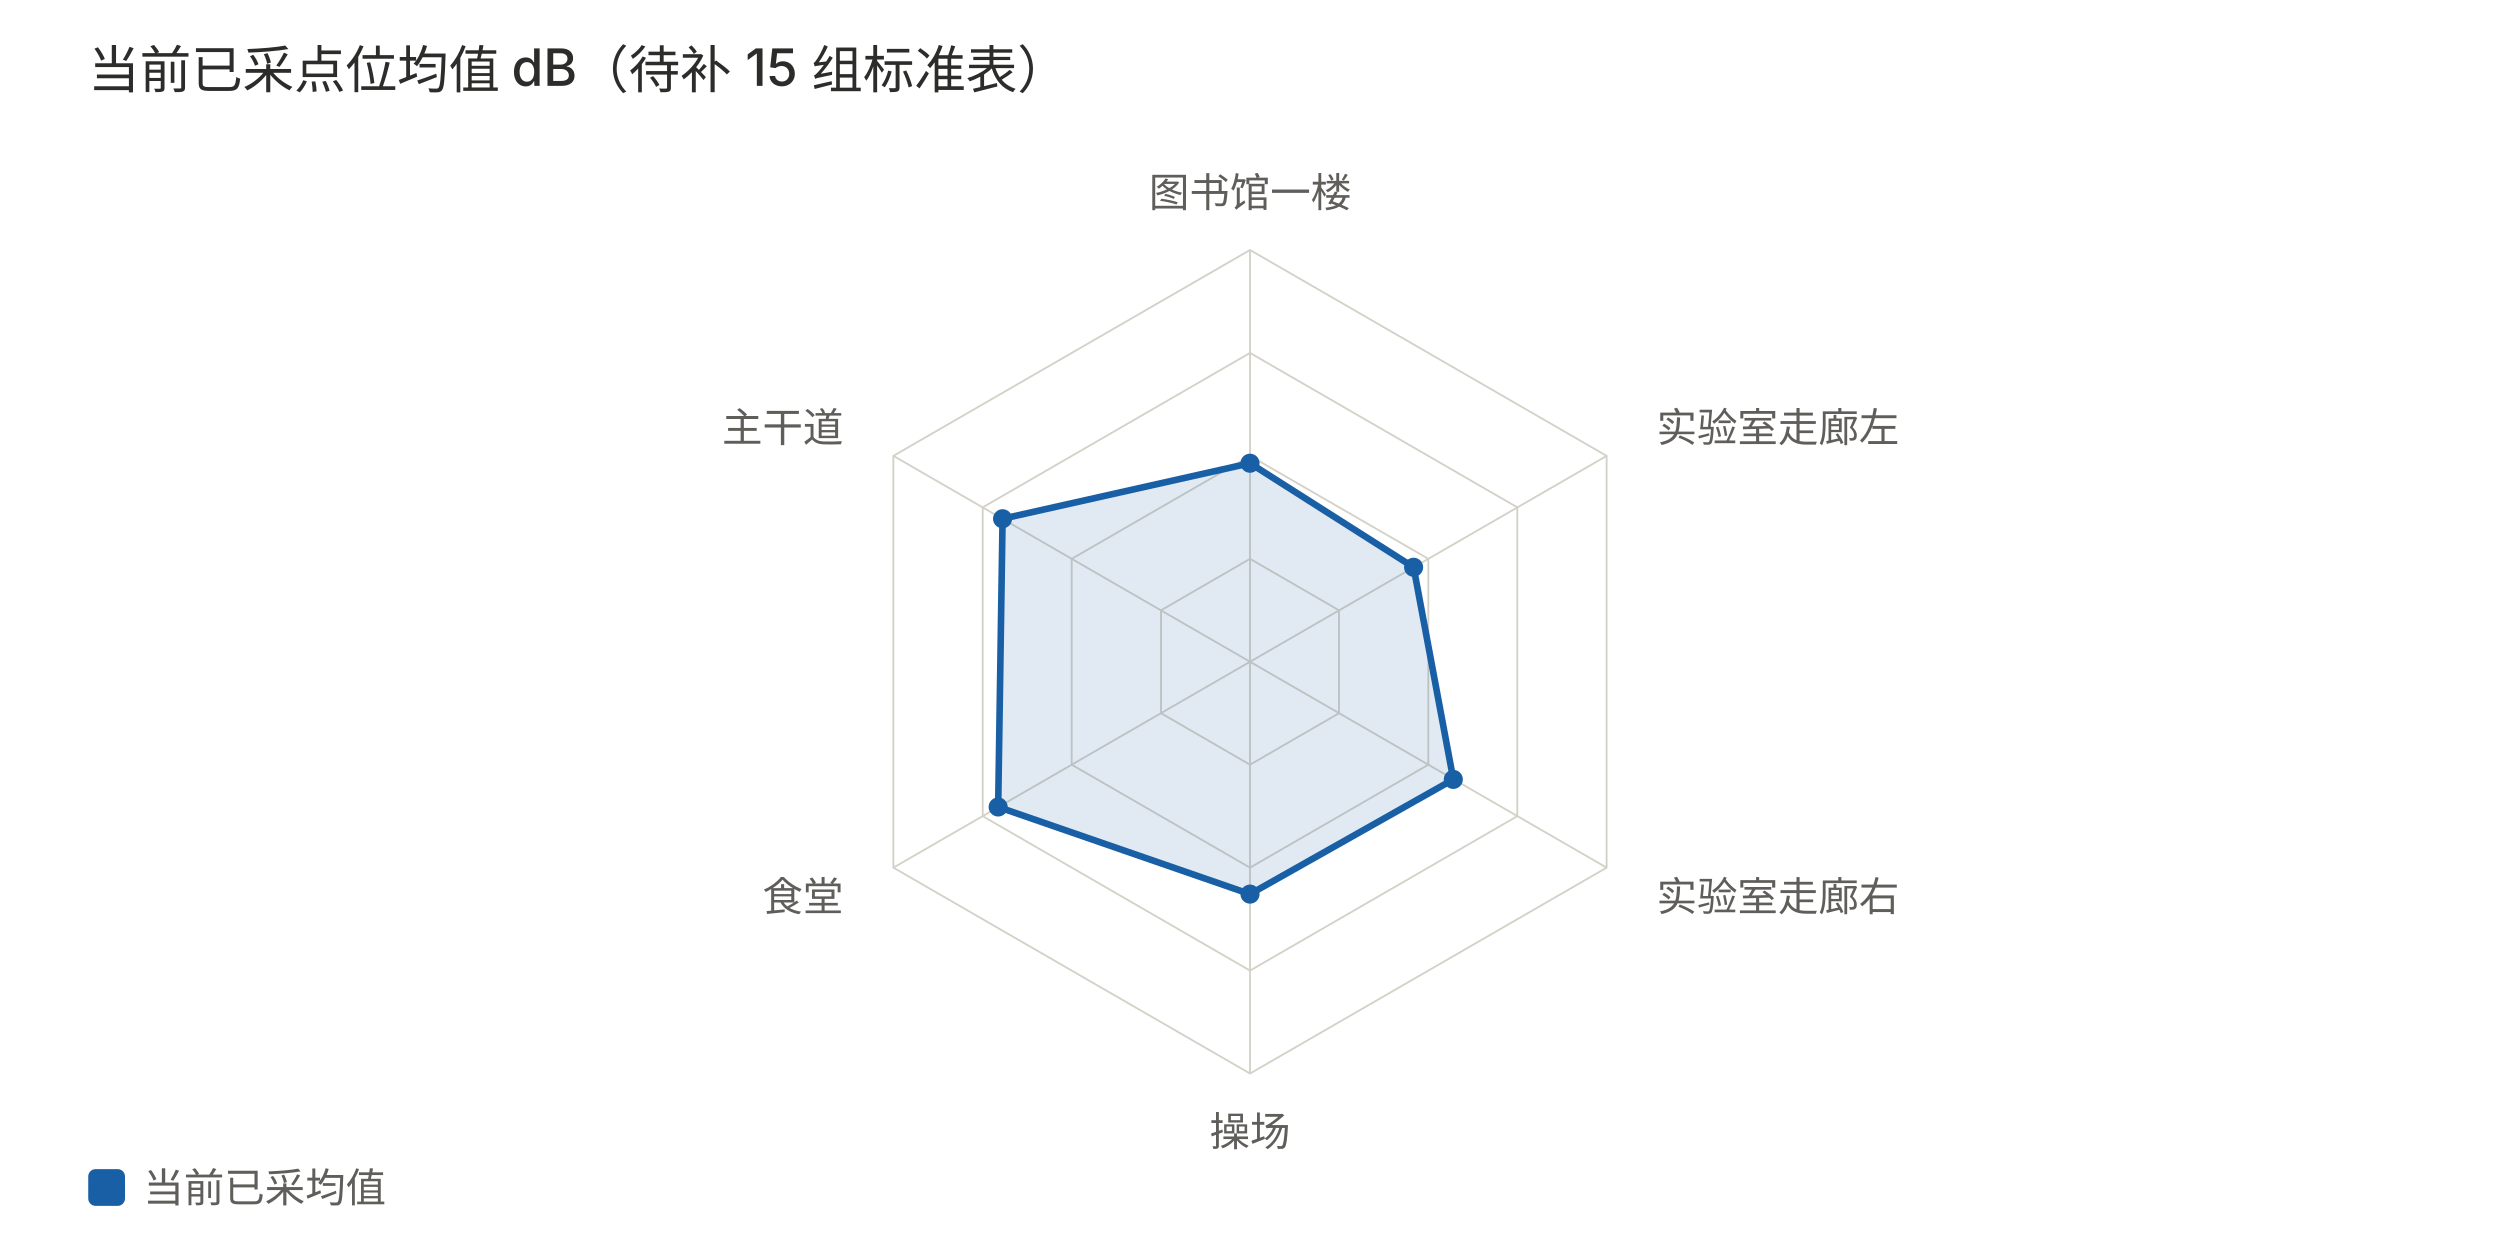
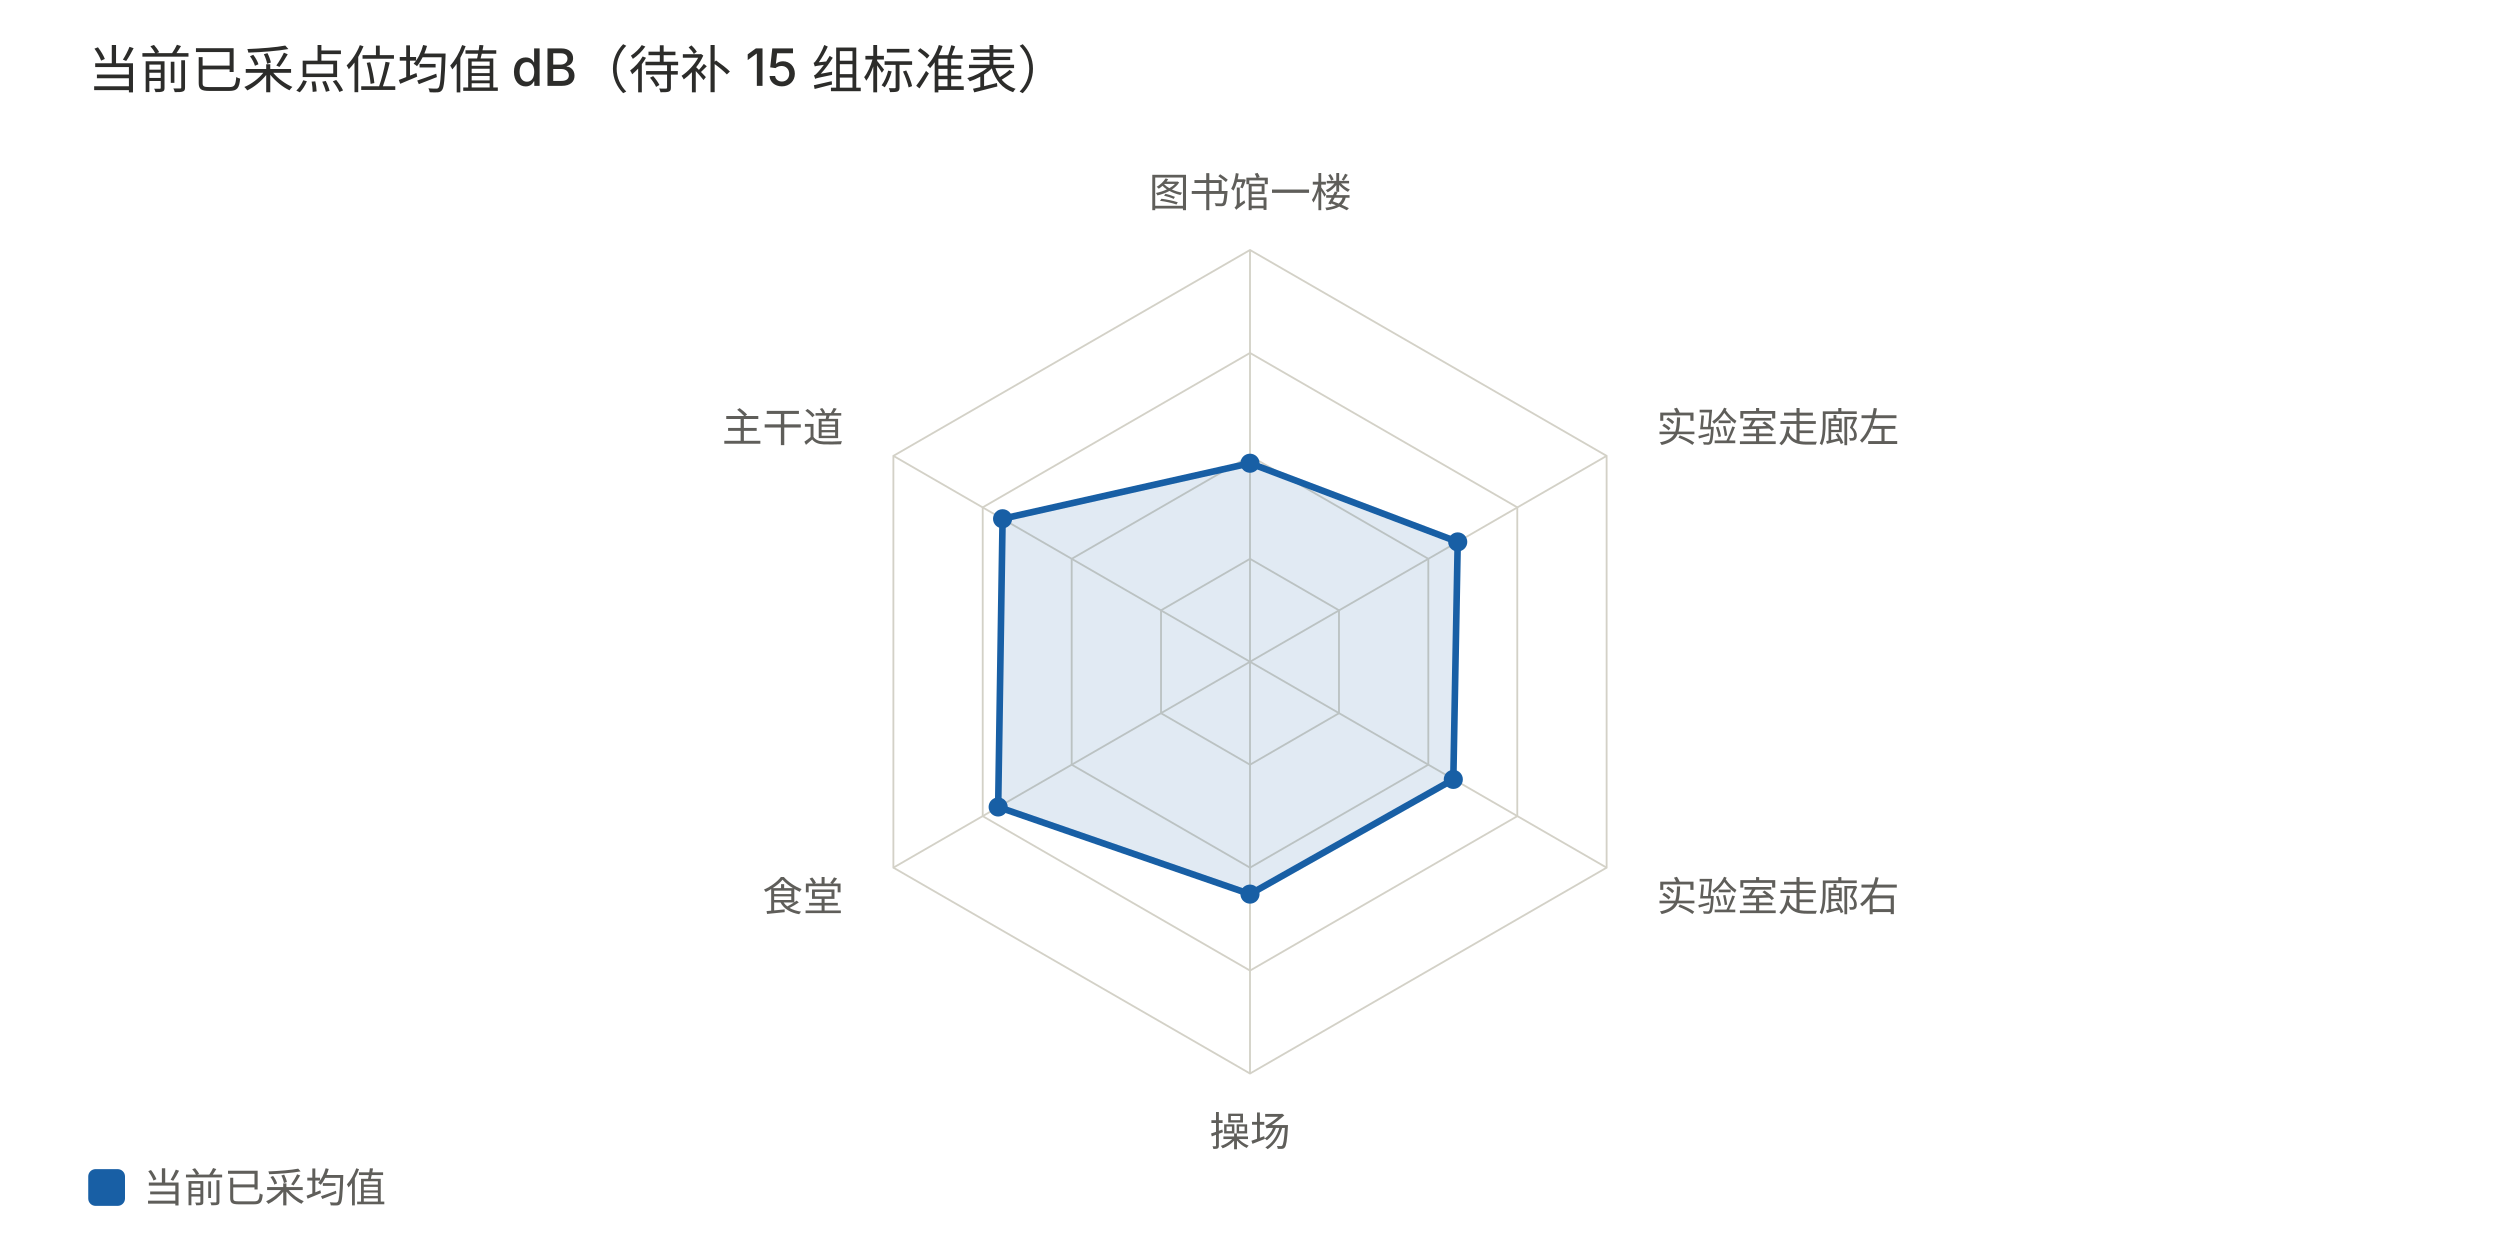
<svg xmlns="http://www.w3.org/2000/svg" viewBox="0 0 680 340" width="100%" role="img">
  <rect width="680" height="340" fill="#FFFFFF" />
  <g font-family="system-ui, -apple-system, Segoe UI, Microsoft YaHei, sans-serif">
    <text x="24" y="24" font-size="14" font-weight="500" fill="#2C2C2A">当前已采点位均值 dB（待补 15 组标准表）</text>
    <polygon points="340.0,152.0 364.2,166.0 364.2,194.0 340.0,208.0 315.8,194.0 315.8,166.0" fill="none" stroke="#D3D1C7" stroke-width="0.5" />
    <polygon points="340.0,124.0 388.5,152.0 388.5,208.0 340.0,236.0 291.5,208.0 291.5,152.0" fill="none" stroke="#D3D1C7" stroke-width="0.5" />
    <polygon points="340.0,96.0 412.7,138.0 412.7,222.0 340.0,264.0 267.3,222.0 267.3,138.0" fill="none" stroke="#D3D1C7" stroke-width="0.5" />
    <polygon points="340.0,68.0 437.0,124.0 437.0,236.0 340.0,292.0 243.0,236.0 243.0,124.0" fill="none" stroke="#D3D1C7" stroke-width="0.5" />
    <line x1="340.0" y1="180.0" x2="340.0" y2="68.0" stroke="#D3D1C7" stroke-width="0.5" />
    <text x="340.0" y="56.3" font-size="11" fill="#5F5E5A" text-anchor="middle">图书馆一楼</text>
    <line x1="340.0" y1="180.0" x2="437.0" y2="124.0" stroke="#D3D1C7" stroke-width="0.5" />
    <text x="450.6" y="120.2" font-size="11" fill="#5F5E5A" text-anchor="start">实验室走廊左</text>
    <line x1="340.0" y1="180.0" x2="437.0" y2="236.0" stroke="#D3D1C7" stroke-width="0.5" />
    <text x="450.6" y="247.8" font-size="11" fill="#5F5E5A" text-anchor="start">实验室走廊右</text>
    <line x1="340.0" y1="180.0" x2="340.0" y2="292.0" stroke="#D3D1C7" stroke-width="0.5" />
    <text x="340.0" y="311.7" font-size="11" fill="#5F5E5A" text-anchor="middle">操场</text>
    <line x1="340.0" y1="180.0" x2="243.0" y2="236.0" stroke="#D3D1C7" stroke-width="0.5" />
    <text x="229.4" y="247.8" font-size="11" fill="#5F5E5A" text-anchor="end">食堂</text>
    <line x1="340.0" y1="180.0" x2="243.0" y2="124.0" stroke="#D3D1C7" stroke-width="0.5" />
    <text x="229.4" y="120.2" font-size="11" fill="#5F5E5A" text-anchor="end">主干道</text>
-     <polygon points="340.0,126.0 384.5,154.3 395.3,212.0 340.0,243.2 271.5,219.5 272.7,141.1" fill="#185FA5" fill-opacity="0.13" stroke="#185FA5" stroke-width="1.8" />
+     <polygon points="340.0,126.0 396.5,147.4 395.3,212.0 340.0,243.2 271.5,219.5 272.7,141.1" fill="#185FA5" fill-opacity="0.13" stroke="#185FA5" stroke-width="1.8" />
    <circle cx="340.0" cy="126.0" r="2.6" fill="#185FA5" />
-     <circle cx="384.5" cy="154.3" r="2.6" fill="#185FA5" />
+     <circle cx="396.5" cy="147.4" r="2.6" fill="#185FA5" />
    <circle cx="395.3" cy="212.0" r="2.6" fill="#185FA5" />
    <circle cx="340.0" cy="243.2" r="2.6" fill="#185FA5" />
    <circle cx="271.5" cy="219.5" r="2.6" fill="#185FA5" />
    <circle cx="272.7" cy="141.1" r="2.6" fill="#185FA5" />
    <rect x="24" y="318" width="10" height="10" rx="2" fill="#185FA5" />
    <text x="39" y="327" font-size="11" fill="#5F5E5A">当前已采均值</text>
  </g>
</svg>
